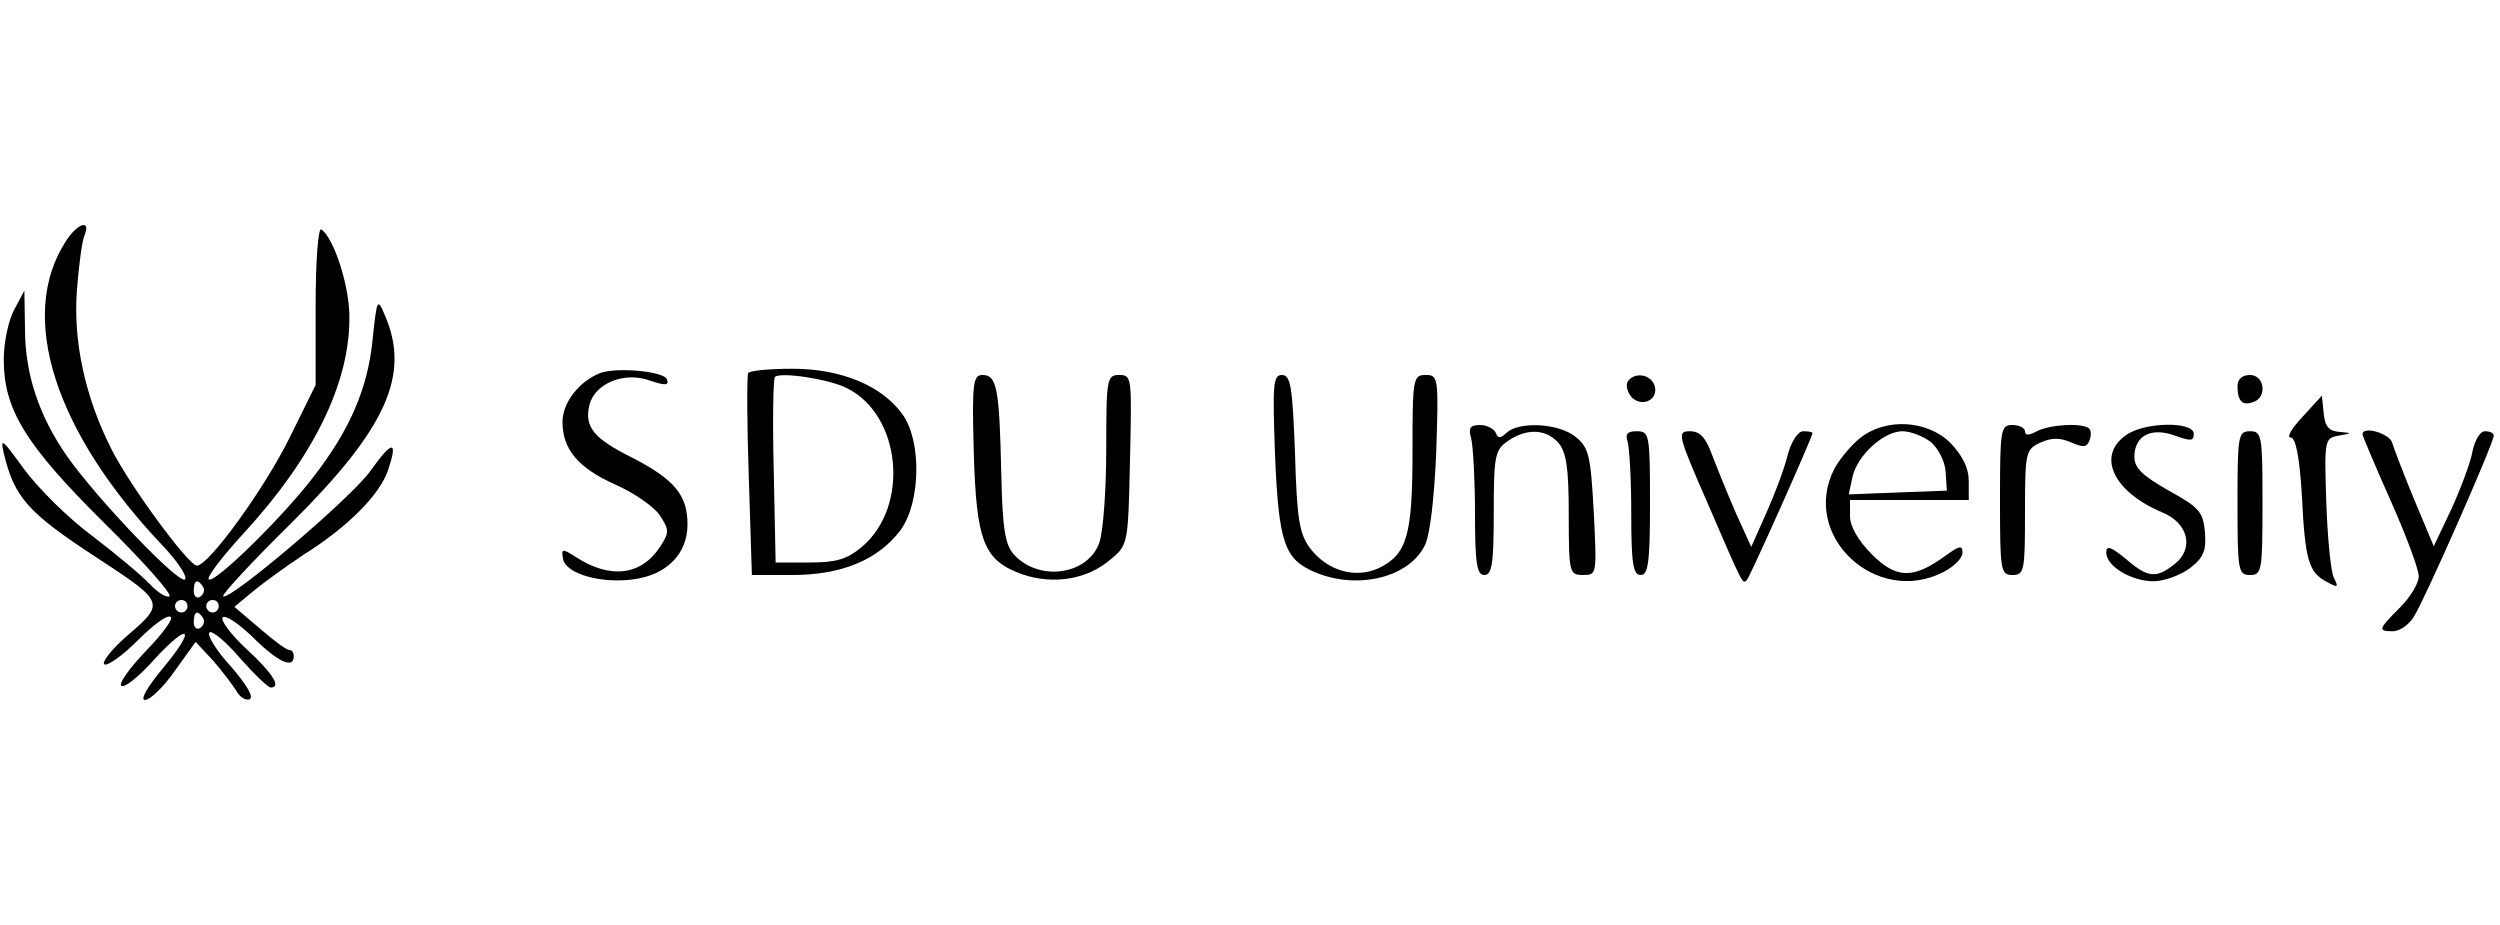
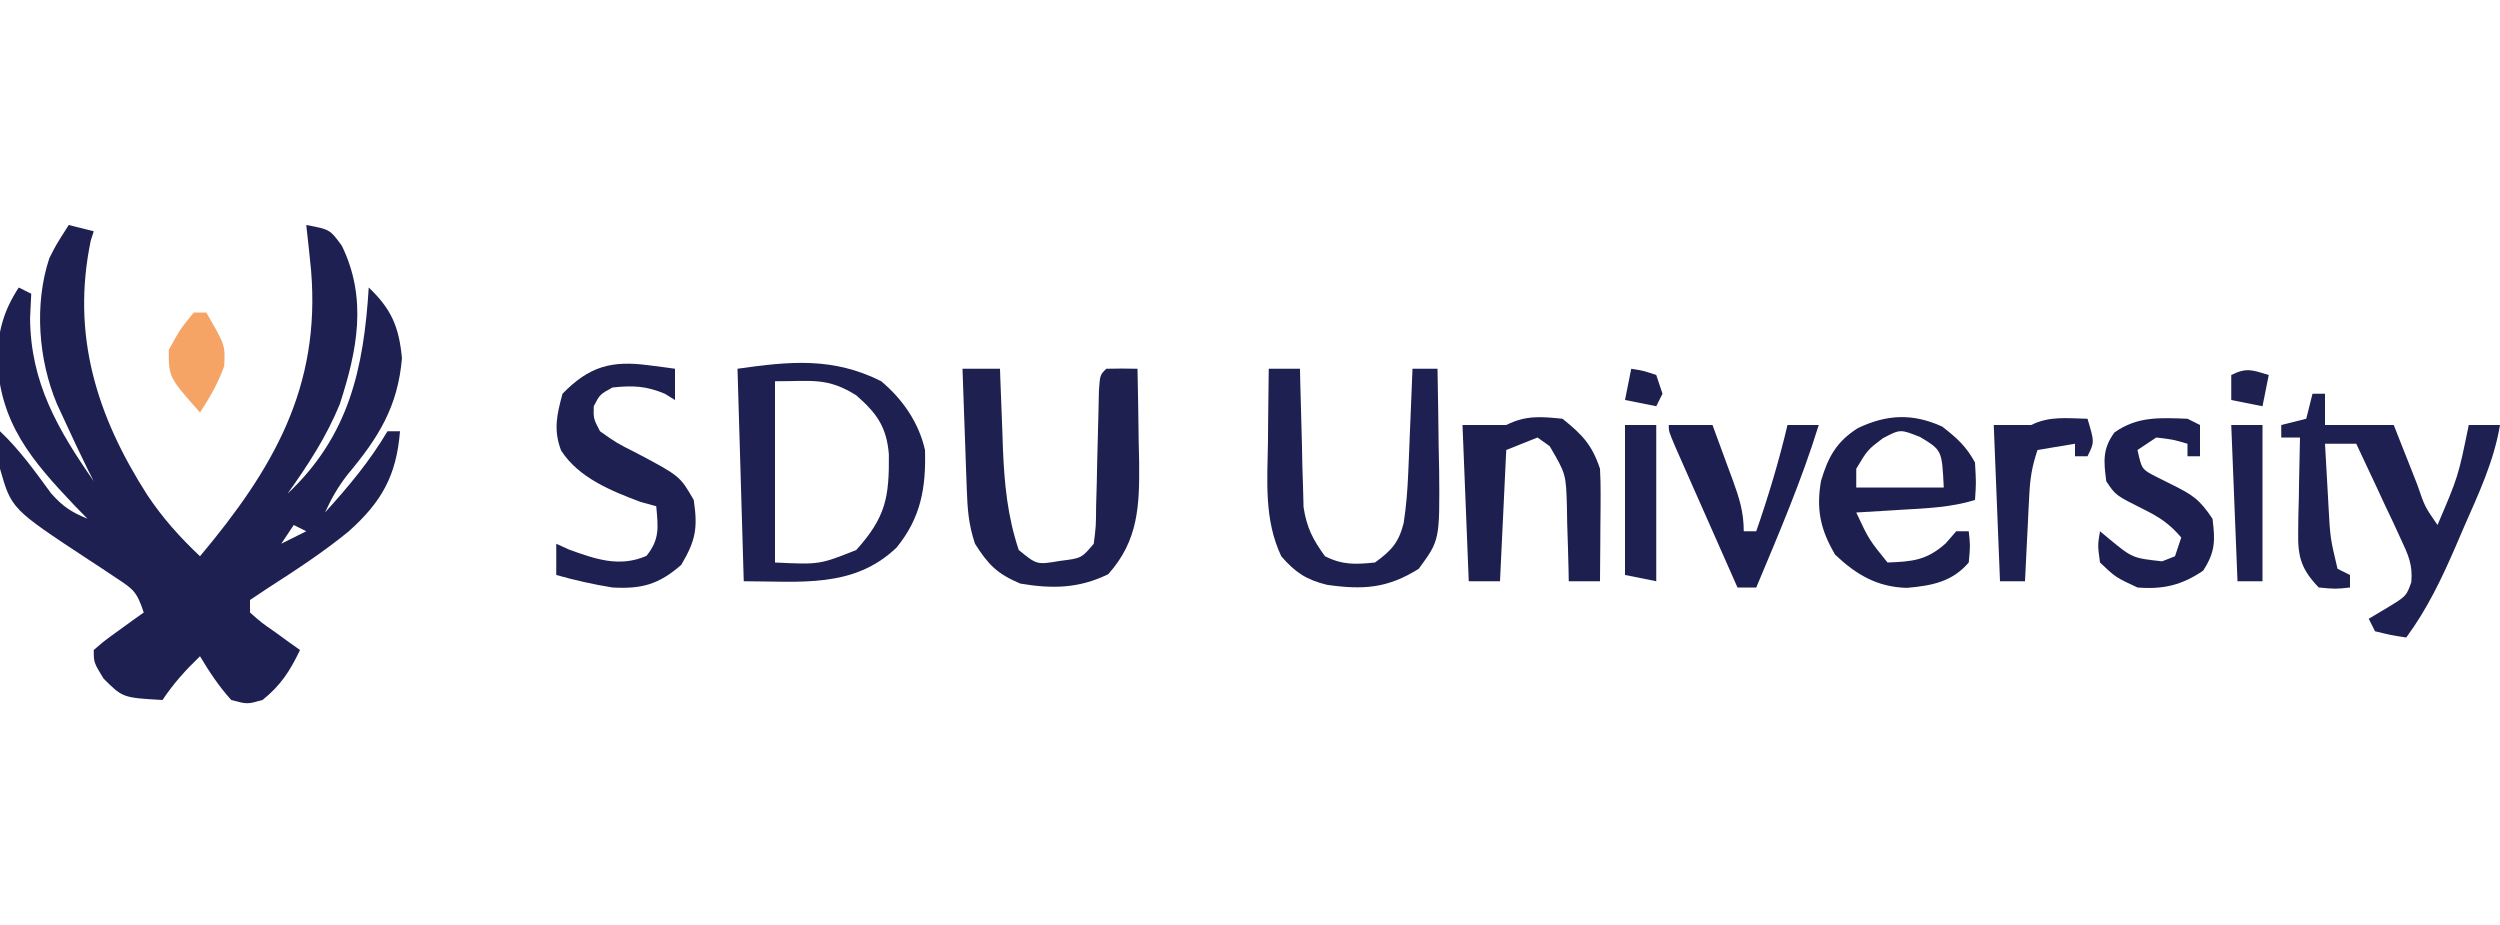
- <svg xmlns="http://www.w3.org/2000/svg" version="1.0" width="400pt" height="148pt" viewBox="0 0 400 148" preserveAspectRatio="xMidYMid meet">
-   <g transform="translate(0,148) scale(0.1,-0.1)" fill="#000000" stroke="none">
-     <path d="M106 1095 c-79 -120 -19 -307 158 -492 22 -24 36 -46 32 -50 -9 -9 -140 128 -188 196 -45 64 -68 132 -68 204 l-1 62 -16 -30 c-9 -16 -17 -52 -17 -80 0 -80 34 -136 161 -262 62 -61 109 -114 104 -117 -4 -3 -19 6 -32 20 -12 13 -54 48 -92 77 -38 28 -87 77 -109 107 -34 47 -38 51 -32 25 17 -71 38 -95 150 -168 107 -70 108 -72 50 -122 -27 -23 -44 -45 -39 -48 5 -3 29 14 53 38 24 24 47 42 53 38 5 -3 -13 -27 -39 -54 -26 -27 -44 -52 -40 -56 4 -5 28 14 52 41 58 63 69 52 14 -14 -25 -30 -36 -50 -28 -50 8 0 30 21 48 47 l33 46 28 -30 c15 -17 31 -39 37 -48 5 -10 15 -16 21 -14 8 3 -4 23 -29 52 -24 26 -39 51 -35 55 4 4 26 -14 49 -41 23 -26 45 -47 49 -47 18 0 3 23 -38 61 -25 23 -42 46 -39 51 4 5 25 -9 48 -31 40 -40 66 -52 66 -31 0 6 -3 10 -7 10 -5 0 -26 16 -48 35 l-40 34 30 25 c17 14 53 40 80 58 72 45 123 97 136 136 16 48 7 48 -28 -1 -29 -42 -227 -210 -236 -201 -2 3 46 55 109 117 152 151 191 237 150 332 -12 29 -13 28 -20 -40 -8 -77 -36 -143 -96 -220 -52 -67 -158 -170 -166 -162 -4 3 22 37 57 75 110 120 168 238 168 342 1 51 -25 130 -45 143 -5 3 -9 -52 -9 -122 l0 -127 -42 -85 c-40 -81 -129 -204 -148 -204 -13 0 -107 127 -137 187 -42 83 -61 172 -55 253 3 39 8 78 12 88 11 26 -10 21 -29 -8z m219 -554 c3 -5 1 -12 -5 -16 -5 -3 -10 1 -10 9 0 18 6 21 15 7z m-25 -31 c0 -5 -4 -10 -10 -10 -5 0 -10 5 -10 10 0 6 5 10 10 10 6 0 10 -4 10 -10z m50 0 c0 -5 -4 -10 -10 -10 -5 0 -10 5 -10 10 0 6 5 10 10 10 6 0 10 -4 10 -10z m-25 -19 c3 -5 1 -12 -5 -16 -5 -3 -10 1 -10 9 0 18 6 21 15 7z" />
-     <path d="M960 883 c-33 -13 -60 -47 -60 -78 0 -44 25 -74 86 -101 29 -13 61 -35 70 -49 15 -23 15 -27 0 -50 -30 -46 -80 -52 -135 -16 -22 14 -23 13 -20 -4 5 -23 60 -39 112 -32 54 7 87 41 87 88 0 47 -21 72 -89 107 -62 31 -76 49 -68 84 9 35 56 54 97 39 24 -8 31 -8 27 2 -4 13 -81 20 -107 10z" />
-     <path d="M1197 883 c-2 -5 -2 -79 1 -165 l5 -158 65 0 c78 0 137 24 173 72 32 44 34 142 3 185 -33 46 -98 73 -176 73 -37 0 -69 -3 -71 -7z m158 -24 c87 -43 101 -189 24 -254 -24 -20 -41 -25 -84 -25 l-54 0 -3 146 c-2 80 -1 148 2 151 9 8 85 -3 115 -18z" />
-     <path d="M1558 758 c4 -145 16 -175 78 -197 50 -17 104 -8 141 24 28 23 28 25 31 159 3 132 3 136 -17 136 -20 0 -21 -5 -21 -119 0 -65 -5 -132 -11 -149 -18 -52 -96 -63 -136 -20 -15 16 -19 41 -21 132 -3 135 -7 156 -30 156 -15 0 -17 -12 -14 -122z" />
-     <path d="M2040 753 c6 -143 15 -168 65 -189 68 -28 150 -8 175 44 8 16 15 76 18 150 4 119 3 122 -17 122 -20 0 -21 -5 -21 -122 0 -136 -9 -165 -54 -187 -37 -17 -82 -5 -110 32 -17 23 -21 46 -24 152 -4 107 -7 125 -21 125 -14 0 -15 -14 -11 -127z" />
-     <path d="M2604 869 c-3 -6 0 -17 7 -25 18 -17 44 -2 36 20 -7 18 -33 21 -43 5z" />
-     <path d="M3580 862 c0 -24 8 -32 26 -25 22 8 17 43 -6 43 -13 0 -20 -7 -20 -18z" />
-     <path d="M3684 813 c-17 -18 -26 -33 -19 -33 8 0 14 -29 18 -92 5 -105 11 -124 40 -139 18 -10 19 -9 11 7 -5 11 -10 65 -12 121 -3 99 -3 102 20 106 22 4 22 4 1 6 -16 1 -23 8 -25 29 l-3 29 -31 -34z" />
-     <path d="M2354 778 c3 -13 6 -67 6 -120 0 -80 3 -98 15 -98 12 0 15 18 15 99 0 92 2 101 22 115 30 21 61 20 81 -2 13 -15 17 -39 17 -115 0 -94 1 -97 23 -97 22 0 22 1 17 101 -5 91 -8 103 -29 120 -27 22 -90 25 -110 7 -11 -10 -14 -10 -18 0 -3 6 -14 12 -25 12 -16 0 -19 -5 -14 -22z" />
-     <path d="M2976 779 c-14 -11 -33 -34 -41 -49 -55 -107 67 -221 175 -165 17 9 30 22 30 31 0 12 -5 11 -27 -5 -52 -38 -79 -37 -118 2 -22 22 -35 45 -35 61 l0 26 95 0 95 0 0 31 c0 20 -10 40 -29 60 -37 37 -104 41 -145 8z m113 -6 c12 -10 23 -31 24 -48 l2 -30 -79 -3 -78 -3 6 28 c8 35 50 73 80 73 13 0 33 -8 45 -17z" />
-     <path d="M3200 680 c0 -113 1 -120 20 -120 19 0 20 7 20 100 0 97 1 101 25 112 18 8 31 8 49 0 19 -8 25 -8 29 3 3 7 3 16 0 19 -10 10 -63 7 -84 -4 -13 -7 -19 -7 -19 0 0 5 -9 10 -20 10 -19 0 -20 -7 -20 -120z" />
-     <path d="M3402 784 c-48 -33 -21 -91 58 -124 41 -17 51 -57 20 -82 -30 -24 -43 -23 -79 8 -23 19 -31 22 -31 10 0 -22 40 -46 76 -46 17 0 43 10 58 21 22 17 26 28 24 57 -3 33 -9 40 -58 67 -42 24 -55 36 -55 54 0 34 27 48 65 34 25 -9 30 -9 30 3 0 20 -79 19 -108 -2z" />
-     <path d="M2604 774 c3 -9 6 -60 6 -115 0 -81 3 -99 15 -99 12 0 15 19 15 115 0 110 -1 115 -21 115 -15 0 -19 -4 -15 -16z" />
-     <path d="M2733 673 c57 -132 55 -128 62 -121 5 5 105 229 105 235 0 2 -7 3 -15 3 -8 0 -19 -16 -25 -39 -5 -21 -21 -63 -34 -92 l-24 -54 -25 55 c-13 30 -30 72 -38 93 -10 27 -19 37 -35 37 -21 0 -20 -5 29 -117z" />
-     <path d="M3580 675 c0 -108 1 -115 20 -115 19 0 20 7 20 115 0 108 -1 115 -20 115 -19 0 -20 -7 -20 -115z" />
-     <path d="M3780 785 c0 -2 20 -50 45 -106 25 -56 45 -110 45 -121 0 -11 -13 -33 -30 -50 -35 -35 -36 -38 -11 -38 10 0 25 10 33 23 16 24 128 278 128 290 0 4 -6 7 -14 7 -8 0 -16 -14 -20 -32 -3 -18 -19 -60 -34 -93 l-28 -59 -31 74 c-17 41 -33 83 -36 93 -6 14 -47 26 -47 12z" />
-   </g>
+ <svg xmlns="http://www.w3.org/2000/svg" version="1.1" width="400" height="148">
+   <path d="M0 0 C1.32 0.33 2.64 0.66 4 1 C3.841 1.495 3.683 1.99 3.52 2.5 C0.382 17.599 4.47 30.557 12.562 43.194 C15.053 46.919 17.761 49.944 21 53 C32.717 39.023 40.324 25.982 38.773 7.266 C38.534 4.841 38.278 2.42 38 0 C41.789 0.711 41.789 0.711 43.688 3.312 C47.814 11.763 46.163 20.085 43.355 28.691 C41.223 33.896 38.257 38.434 35 43 C44.839 33.736 47.187 23.028 48 10 C51.621 13.452 52.838 16.278 53.312 21.312 C52.655 29.074 49.571 34.004 44.621 39.922 C43.093 41.881 42.021 43.744 41 46 C44.776 41.831 48.122 37.847 51 33 C51.66 33 52.32 33 53 33 C52.432 40.099 50.064 44.309 44.812 49 C40.761 52.325 36.403 55.167 32 58 C31.01 58.66 30.02 59.32 29 60 C29 60.66 29 61.32 29 62 C30.787 63.585 30.787 63.585 33 65.125 C33.742 65.664 34.485 66.203 35.25 66.758 C35.828 67.168 36.405 67.578 37 68 C35.41 71.333 33.924 73.661 31 76 C28.562 76.688 28.562 76.688 26 76 C24.038 73.84 22.498 71.498 21 69 C18.665 71.257 16.813 73.281 15 76 C8.633 75.633 8.633 75.633 5.562 72.562 C4 70 4 70 4 68 C5.75 66.492 5.75 66.492 8 64.875 C8.742 64.336 9.485 63.797 10.25 63.242 C10.828 62.832 11.405 62.422 12 62 C10.882 58.647 10.371 58.297 7.543 56.441 C6.842 55.973 6.142 55.504 5.42 55.021 C4.683 54.54 3.947 54.059 3.188 53.562 C-9.164 45.427 -9.164 45.427 -11 39 C-11.125 35.688 -11.125 35.688 -11 33 C-7.832 35.995 -5.389 39.437 -2.816 42.941 C-0.979 45.024 0.452 45.964 3 47 C2.325 46.31 1.649 45.621 0.953 44.91 C-5.945 37.643 -11.06 31.684 -11.438 21.312 C-11.283 16.905 -10.439 13.761 -8 10 C-7.34 10.33 -6.68 10.66 -6 11 C-6.062 12.279 -6.124 13.557 -6.188 14.875 C-6.123 25.196 -1.773 32.68 4 41 C3.723 40.453 3.446 39.907 3.16 39.344 C1.875 36.748 0.648 34.131 -0.562 31.5 C-0.997 30.562 -1.431 29.623 -1.879 28.656 C-4.872 21.564 -5.543 12.65 -3.105 5.305 C-2 3.125 -2 3.125 0 0 Z M9 46 C10 48 10 48 10 48 Z M36 48 C35.01 49.485 35.01 49.485 34 51 C35.32 50.34 36.64 49.68 38 49 C37.34 48.67 36.68 48.34 36 48 Z " fill="#1D2050" transform="translate(11,36)" />
+   <path d="M0 0 C3.446 2.904 6.001 6.606 7 11 C7.176 17.056 6.335 21.839 2.461 26.598 C-4.411 33.194 -12.979 32 -22 32 C-22.33 20.78 -22.66 9.56 -23 -2 C-14.591 -3.201 -7.716 -3.88 0 0 Z M-17 0 C-17 9.57 -17 19.14 -17 29 C-9.871 29.338 -9.871 29.338 -4 27 C0.712 21.765 1.291 18.592 1.219 11.699 C0.86 7.273 -0.742 5.101 -4 2.25 C-8.619 -0.637 -11.002 0 -17 0 Z " fill="#1D2051" transform="translate(141,61)" />
+   <path d="M0 0 C0.66 0 1.32 0 2 0 C2 1.65 2 3.3 2 5 C5.63 5 9.26 5 13 5 C13.632 6.607 13.632 6.607 14.277 8.246 C14.831 9.643 15.384 11.04 15.938 12.438 C16.354 13.498 16.354 13.498 16.779 14.58 C17.962 18.047 17.962 18.047 20 21 C23.319 13.24 23.319 13.24 25 5 C26.65 5 28.3 5 30 5 C29.007 10.883 26.57 16.002 24.188 21.438 C23.749 22.462 23.31 23.486 22.857 24.541 C20.608 29.705 18.342 34.458 15 39 C12.562 38.625 12.562 38.625 10 38 C9.67 37.34 9.34 36.68 9 36 C9.969 35.422 10.939 34.845 11.938 34.25 C15.016 32.381 15.016 32.381 15.808 30.157 C16.059 27.339 15.325 25.789 14.129 23.234 C13.515 21.9 13.515 21.9 12.889 20.539 C12.232 19.158 12.232 19.158 11.562 17.75 C11.129 16.814 10.695 15.878 10.248 14.914 C9.176 12.604 8.093 10.3 7 8 C5.35 8 3.7 8 2 8 C2.141 10.584 2.288 13.167 2.438 15.75 C2.477 16.48 2.516 17.209 2.557 17.961 C2.834 23.06 2.834 23.06 4 28 C4.66 28.33 5.32 28.66 6 29 C6 29.66 6 30.32 6 31 C3.688 31.25 3.688 31.25 1 31 C-1.751 28.135 -2.368 26.156 -2.293 22.234 C-2.283 21.345 -2.274 20.455 -2.264 19.539 C-2.239 18.619 -2.213 17.698 -2.188 16.75 C-2.167 15.346 -2.167 15.346 -2.146 13.914 C-2.111 11.609 -2.062 9.305 -2 7 C-2.99 7 -3.98 7 -5 7 C-5 6.34 -5 5.68 -5 5 C-3.68 4.67 -2.36 4.34 -1 4 C-0.67 2.68 -0.34 1.36 0 0 Z " fill="#1D2050" transform="translate(370,63)" />
+   <path d="M0 0 C1.98 0 3.96 0 6 0 C6.02 0.594 6.04 1.189 6.06 1.801 C6.156 4.534 6.266 7.267 6.375 10 C6.406 10.935 6.437 11.869 6.469 12.832 C6.706 18.485 7.201 23.616 9 29 C11.896 31.372 11.896 31.372 15.562 30.75 C19.046 30.314 19.046 30.314 21 28 C21.356 25.202 21.356 25.202 21.379 21.934 C21.413 20.726 21.447 19.519 21.482 18.275 C21.509 17.009 21.535 15.742 21.562 14.438 C21.622 11.936 21.686 9.435 21.754 6.934 C21.778 5.82 21.802 4.707 21.826 3.56 C22 1 22 1 23 0 C24.666 -0.041 26.334 -0.043 28 0 C28.088 3.854 28.141 7.708 28.188 11.562 C28.213 12.649 28.238 13.735 28.264 14.854 C28.327 21.819 28.18 27.467 23.312 32.875 C18.563 35.186 14.328 35.221 9.25 34.375 C5.544 32.807 4.136 31.369 2 28 C0.963 24.889 0.8 22.505 0.684 19.238 C0.642 18.12 0.6 17.002 0.557 15.85 C0.517 14.682 0.478 13.515 0.438 12.312 C0.394 11.134 0.351 9.955 0.307 8.74 C0.2 5.827 0.098 2.914 0 0 Z " fill="#1E2050" transform="translate(154,59)" />
+   <path d="M0 0 C1.65 0 3.3 0 5 0 C5.015 0.731 5.029 1.462 5.044 2.216 C5.119 5.54 5.215 8.864 5.312 12.188 C5.335 13.338 5.358 14.488 5.381 15.674 C5.416 16.786 5.452 17.897 5.488 19.043 C5.514 20.064 5.541 21.085 5.568 22.137 C6.062 25.408 7.064 27.338 9 30 C11.841 31.42 13.855 31.315 17 31 C19.624 29.085 20.785 27.85 21.586 24.687 C21.999 22.006 22.205 19.409 22.316 16.699 C22.358 15.723 22.4 14.746 22.443 13.74 C22.483 12.733 22.522 11.725 22.562 10.688 C22.606 9.661 22.649 8.634 22.693 7.576 C22.799 5.051 22.901 2.526 23 0 C24.32 0 25.64 0 27 0 C27.087 4.208 27.141 8.416 27.188 12.625 C27.213 13.815 27.238 15.005 27.264 16.23 C27.358 27.432 27.358 27.432 24 32 C19.028 35.146 15.089 35.397 9.305 34.57 C5.995 33.751 4.226 32.574 2 30 C-0.768 24.124 -0.222 17.969 -0.125 11.625 C-0.116 10.507 -0.107 9.39 -0.098 8.238 C-0.074 5.492 -0.041 2.746 0 0 Z " fill="#1D2051" transform="translate(203,59)" />
+   <path d="M0 0 C1.199 0.153 1.199 0.153 2.422 0.309 C3.025 0.392 3.628 0.476 4.25 0.562 C4.25 2.212 4.25 3.862 4.25 5.562 C3.714 5.232 3.178 4.902 2.625 4.562 C-0.379 3.298 -2.518 3.219 -5.75 3.562 C-7.775 4.669 -7.775 4.669 -8.75 6.562 C-8.798 8.549 -8.798 8.549 -7.75 10.562 C-5.092 12.443 -5.092 12.443 -1.875 14.062 C5.04 17.728 5.04 17.728 7.25 21.562 C7.913 26.039 7.571 28.02 5.25 31.938 C1.647 35.09 -1.094 35.818 -5.75 35.562 C-8.807 35.074 -11.77 34.397 -14.75 33.562 C-14.75 31.913 -14.75 30.262 -14.75 28.562 C-14.069 28.872 -13.389 29.181 -12.688 29.5 C-8.424 31.042 -4.617 32.376 -0.312 30.5 C1.846 27.824 1.547 25.903 1.25 22.562 C0.425 22.336 -0.4 22.109 -1.25 21.875 C-5.954 20.111 -11.205 17.99 -13.988 13.617 C-15.22 10.295 -14.653 7.934 -13.75 4.562 C-9.48 0.178 -5.927 -0.784 0 0 Z " fill="#1D2050" transform="translate(103.75,58.4375)" />
+   <path d="M0 0 C2.342 1.822 3.833 3.139 5.25 5.75 C5.438 9 5.438 9 5.25 11.75 C1.402 12.93 -2.508 13.082 -6.5 13.312 C-7.197 13.356 -7.895 13.399 -8.613 13.443 C-10.325 13.549 -12.038 13.65 -13.75 13.75 C-11.724 18.074 -11.724 18.074 -8.75 21.75 C-4.729 21.601 -2.483 21.404 0.562 18.688 C1.119 18.048 1.676 17.409 2.25 16.75 C2.91 16.75 3.57 16.75 4.25 16.75 C4.5 19.062 4.5 19.062 4.25 21.75 C1.588 24.856 -1.663 25.455 -5.66 25.812 C-10.419 25.67 -13.749 23.699 -17.125 20.5 C-19.467 16.537 -20.194 13.245 -19.379 8.664 C-18.233 4.835 -16.91 2.424 -13.5 0.25 C-8.845 -1.96 -4.735 -2.152 0 0 Z M-9.5 1.875 C-11.941 3.729 -11.941 3.729 -13.75 6.75 C-13.75 7.74 -13.75 8.73 -13.75 9.75 C-9.13 9.75 -4.51 9.75 0.25 9.75 C-0.033 3.793 -0.033 3.793 -3.5 1.688 C-6.704 0.399 -6.704 0.399 -9.5 1.875 Z " fill="#1D204F" transform="translate(310.75,68.25)" />
+   <path d="M0 0 C3.16 2.541 4.715 4.146 6 8 C6.08 9.408 6.108 10.82 6.098 12.23 C6.094 13.033 6.091 13.835 6.088 14.662 C6.08 15.495 6.071 16.329 6.062 17.188 C6.058 18.032 6.053 18.877 6.049 19.748 C6.037 21.832 6.019 23.916 6 26 C4.35 26 2.7 26 1 26 C0.986 25.168 0.986 25.168 0.972 24.319 C0.918 21.795 0.834 19.273 0.75 16.75 C0.736 15.877 0.722 15.005 0.707 14.105 C0.558 8.845 0.558 8.845 -2.047 4.391 C-2.691 3.932 -3.336 3.473 -4 3 C-5.65 3.66 -7.3 4.32 -9 5 C-9.33 11.93 -9.66 18.86 -10 26 C-11.65 26 -13.3 26 -15 26 C-15.33 17.75 -15.66 9.5 -16 1 C-13.69 1 -11.38 1 -9 1 C-5.861 -0.569 -3.461 -0.352 0 0 Z " fill="#1D204F" transform="translate(250,67)" />
+   <path d="M0 0 C0.66 0.33 1.32 0.66 2 1 C2 2.65 2 4.3 2 6 C1.34 6 0.68 6 0 6 C0 5.34 0 4.68 0 4 C-2.354 3.312 -2.354 3.312 -5 3 C-5.99 3.66 -6.98 4.32 -8 5 C-7.319 8.09 -7.319 8.09 -5.004 9.281 C-4.198 9.683 -3.393 10.086 -2.562 10.5 C0.759 12.164 1.874 12.811 4 16 C4.449 19.516 4.447 21.311 2.5 24.312 C-0.926 26.625 -3.876 27.332 -8 27 C-11.5 25.375 -11.5 25.375 -14 23 C-14.375 20.25 -14.375 20.25 -14 18 C-13.553 18.373 -13.105 18.745 -12.645 19.129 C-8.818 22.288 -8.818 22.288 -4.062 22.812 C-3.382 22.544 -2.701 22.276 -2 22 C-1.67 21.01 -1.34 20.02 -1 19 C-2.87 16.818 -4.385 15.807 -7 14.5 C-11.5 12.25 -11.5 12.25 -13 10 C-13.403 6.779 -13.627 4.866 -11.688 2.188 C-7.976 -0.425 -4.38 -0.159 0 0 Z " fill="#1C1F50" transform="translate(350,67)" />
+   <path d="M0 0 C2.31 0 4.62 0 7 0 C7.839 2.269 8.672 4.54 9.5 6.812 C9.738 7.455 9.977 8.098 10.223 8.76 C11.271 11.649 12 13.901 12 17 C12.66 17 13.32 17 14 17 C15.951 11.381 17.632 5.789 19 0 C20.65 0 22.3 0 24 0 C21.249 8.901 17.597 17.416 14 26 C13.01 26 12.02 26 11 26 C9.164 21.855 7.331 17.709 5.5 13.562 C4.975 12.378 4.451 11.194 3.91 9.975 C3.414 8.85 2.918 7.725 2.406 6.566 C1.945 5.524 1.485 4.482 1.01 3.408 C0 1 0 1 0 0 Z " fill="#1C1F50" transform="translate(267,68)" />
+   <path d="M0 0 C1.125 3.75 1.125 3.75 0 6 C-0.66 6 -1.32 6 -2 6 C-2 5.34 -2 4.68 -2 4 C-3.98 4.33 -5.96 4.66 -8 5 C-8.886 7.659 -9.18 9.481 -9.316 12.23 C-9.358 13.033 -9.4 13.835 -9.443 14.662 C-9.502 15.912 -9.502 15.912 -9.562 17.188 C-9.606 18.032 -9.649 18.877 -9.693 19.748 C-9.799 21.832 -9.9 23.916 -10 26 C-11.32 26 -12.64 26 -14 26 C-14.33 17.75 -14.66 9.5 -15 1 C-13.02 1 -11.04 1 -9 1 C-6.043 -0.478 -3.258 -0.06 0 0 Z " fill="#1D2051" transform="translate(334,67)" />
+   <path d="M0 0 C1.65 0 3.3 0 5 0 C5 8.25 5 16.5 5 25 C3.35 24.67 1.7 24.34 0 24 C0 16.08 0 8.16 0 0 Z " fill="#1D2050" transform="translate(260,68)" />
+   <path d="M0 0 C1.65 0 3.3 0 5 0 C5 8.25 5 16.5 5 25 C3.68 25 2.36 25 1 25 C0.67 16.75 0.34 8.5 0 0 Z " fill="#1D2050" transform="translate(357,68)" />
+   <path d="M0 0 C0.66 0 1.32 0 2 0 C5.038 5.225 5.038 5.225 4.875 8.562 C3.894 11.296 2.593 13.576 1 16 C-4 10.355 -4 10.355 -4 6 C-2.188 2.688 -2.188 2.688 0 0 Z " fill="#F5A466" transform="translate(31,50)" />
+   <path d="M0 0 C-0.33 1.65 -0.66 3.3 -1 5 C-2.65 4.67 -4.3 4.34 -6 4 C-6 2.68 -6 1.36 -6 0 C-3.509 -1.245 -2.589 -0.777 0 0 Z " fill="#1E214F" transform="translate(363,60)" />
+   <path d="M0 0 C1.938 0.312 1.938 0.312 4 1 C4.33 1.99 4.66 2.98 5 4 C4.67 4.66 4.34 5.32 4 6 C2.35 5.67 0.7 5.34 -1 5 C-0.67 3.35 -0.34 1.7 0 0 Z " fill="#1D204F" transform="translate(261,59)" />
</svg>
